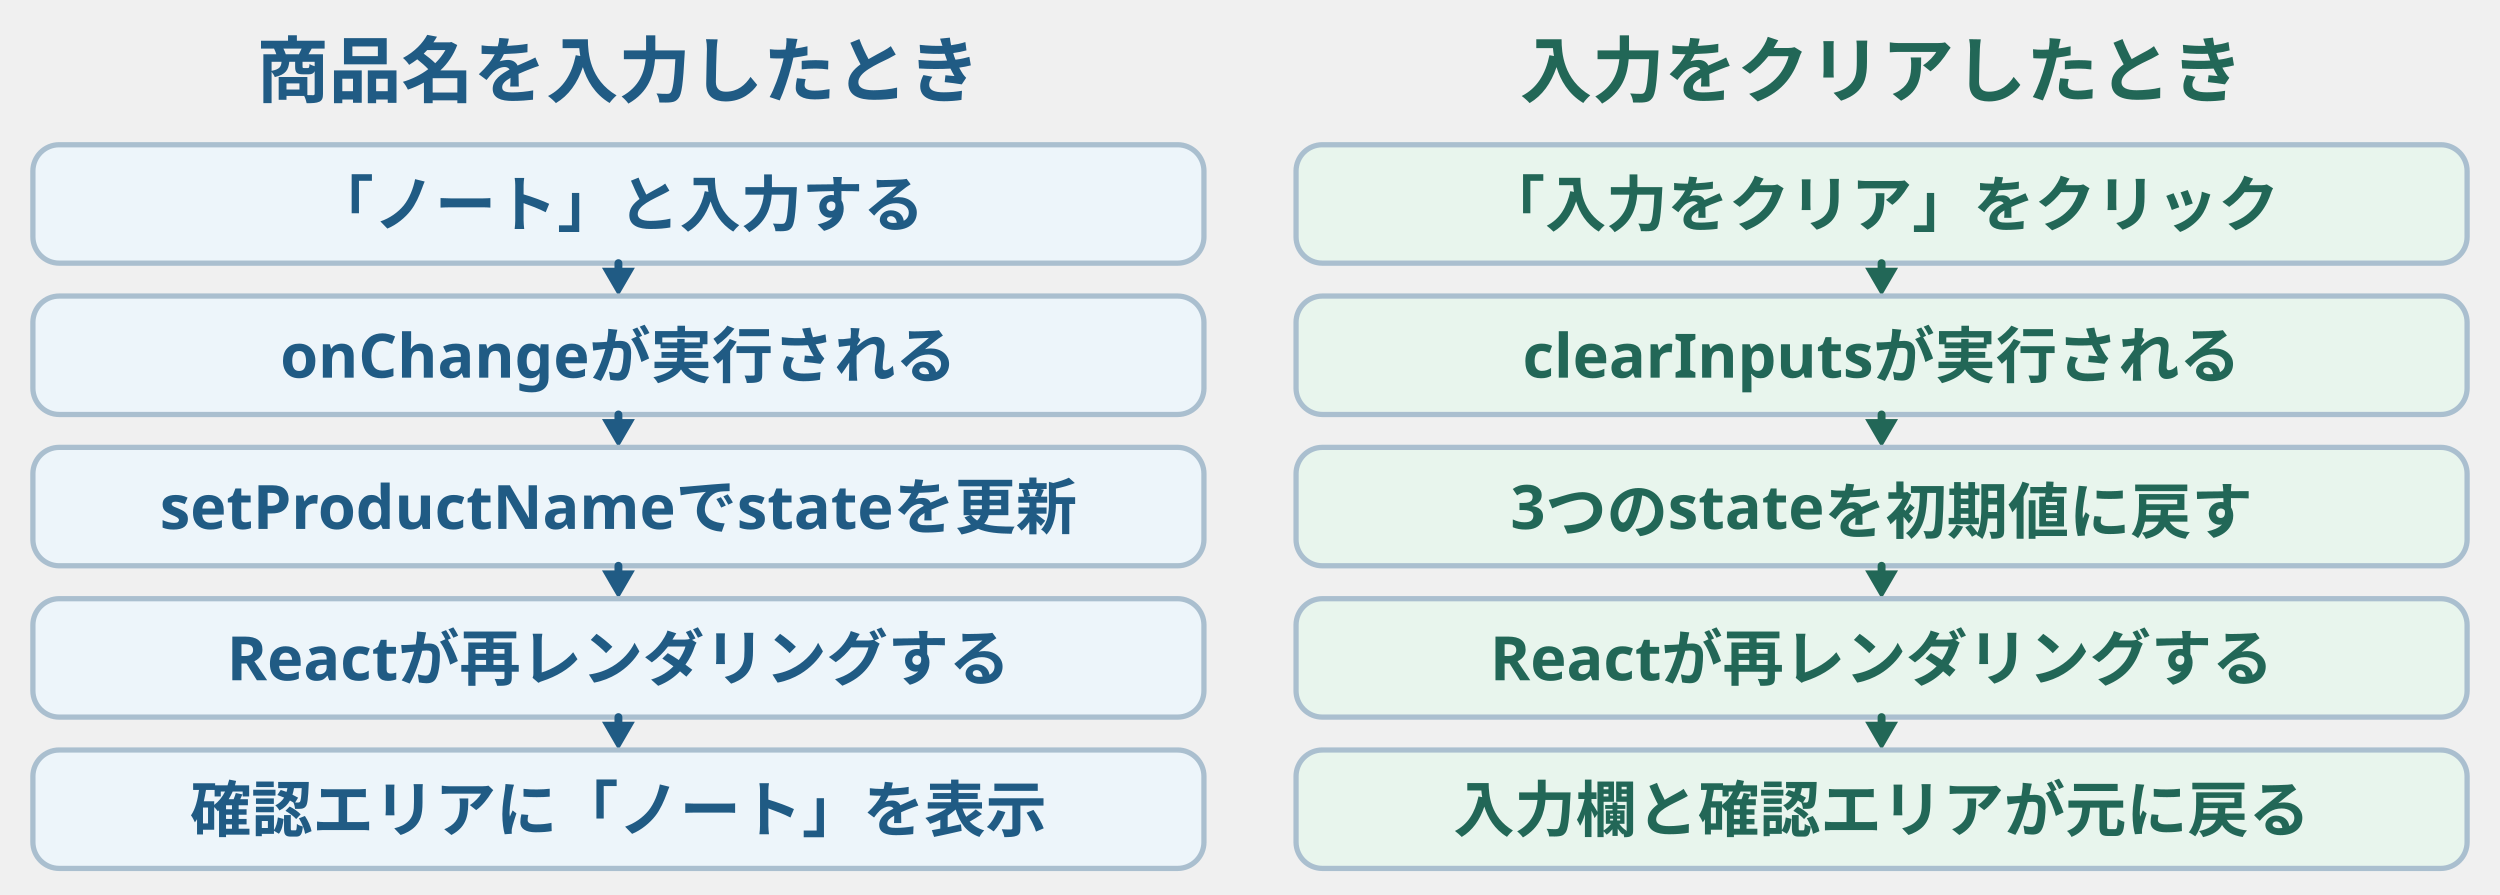
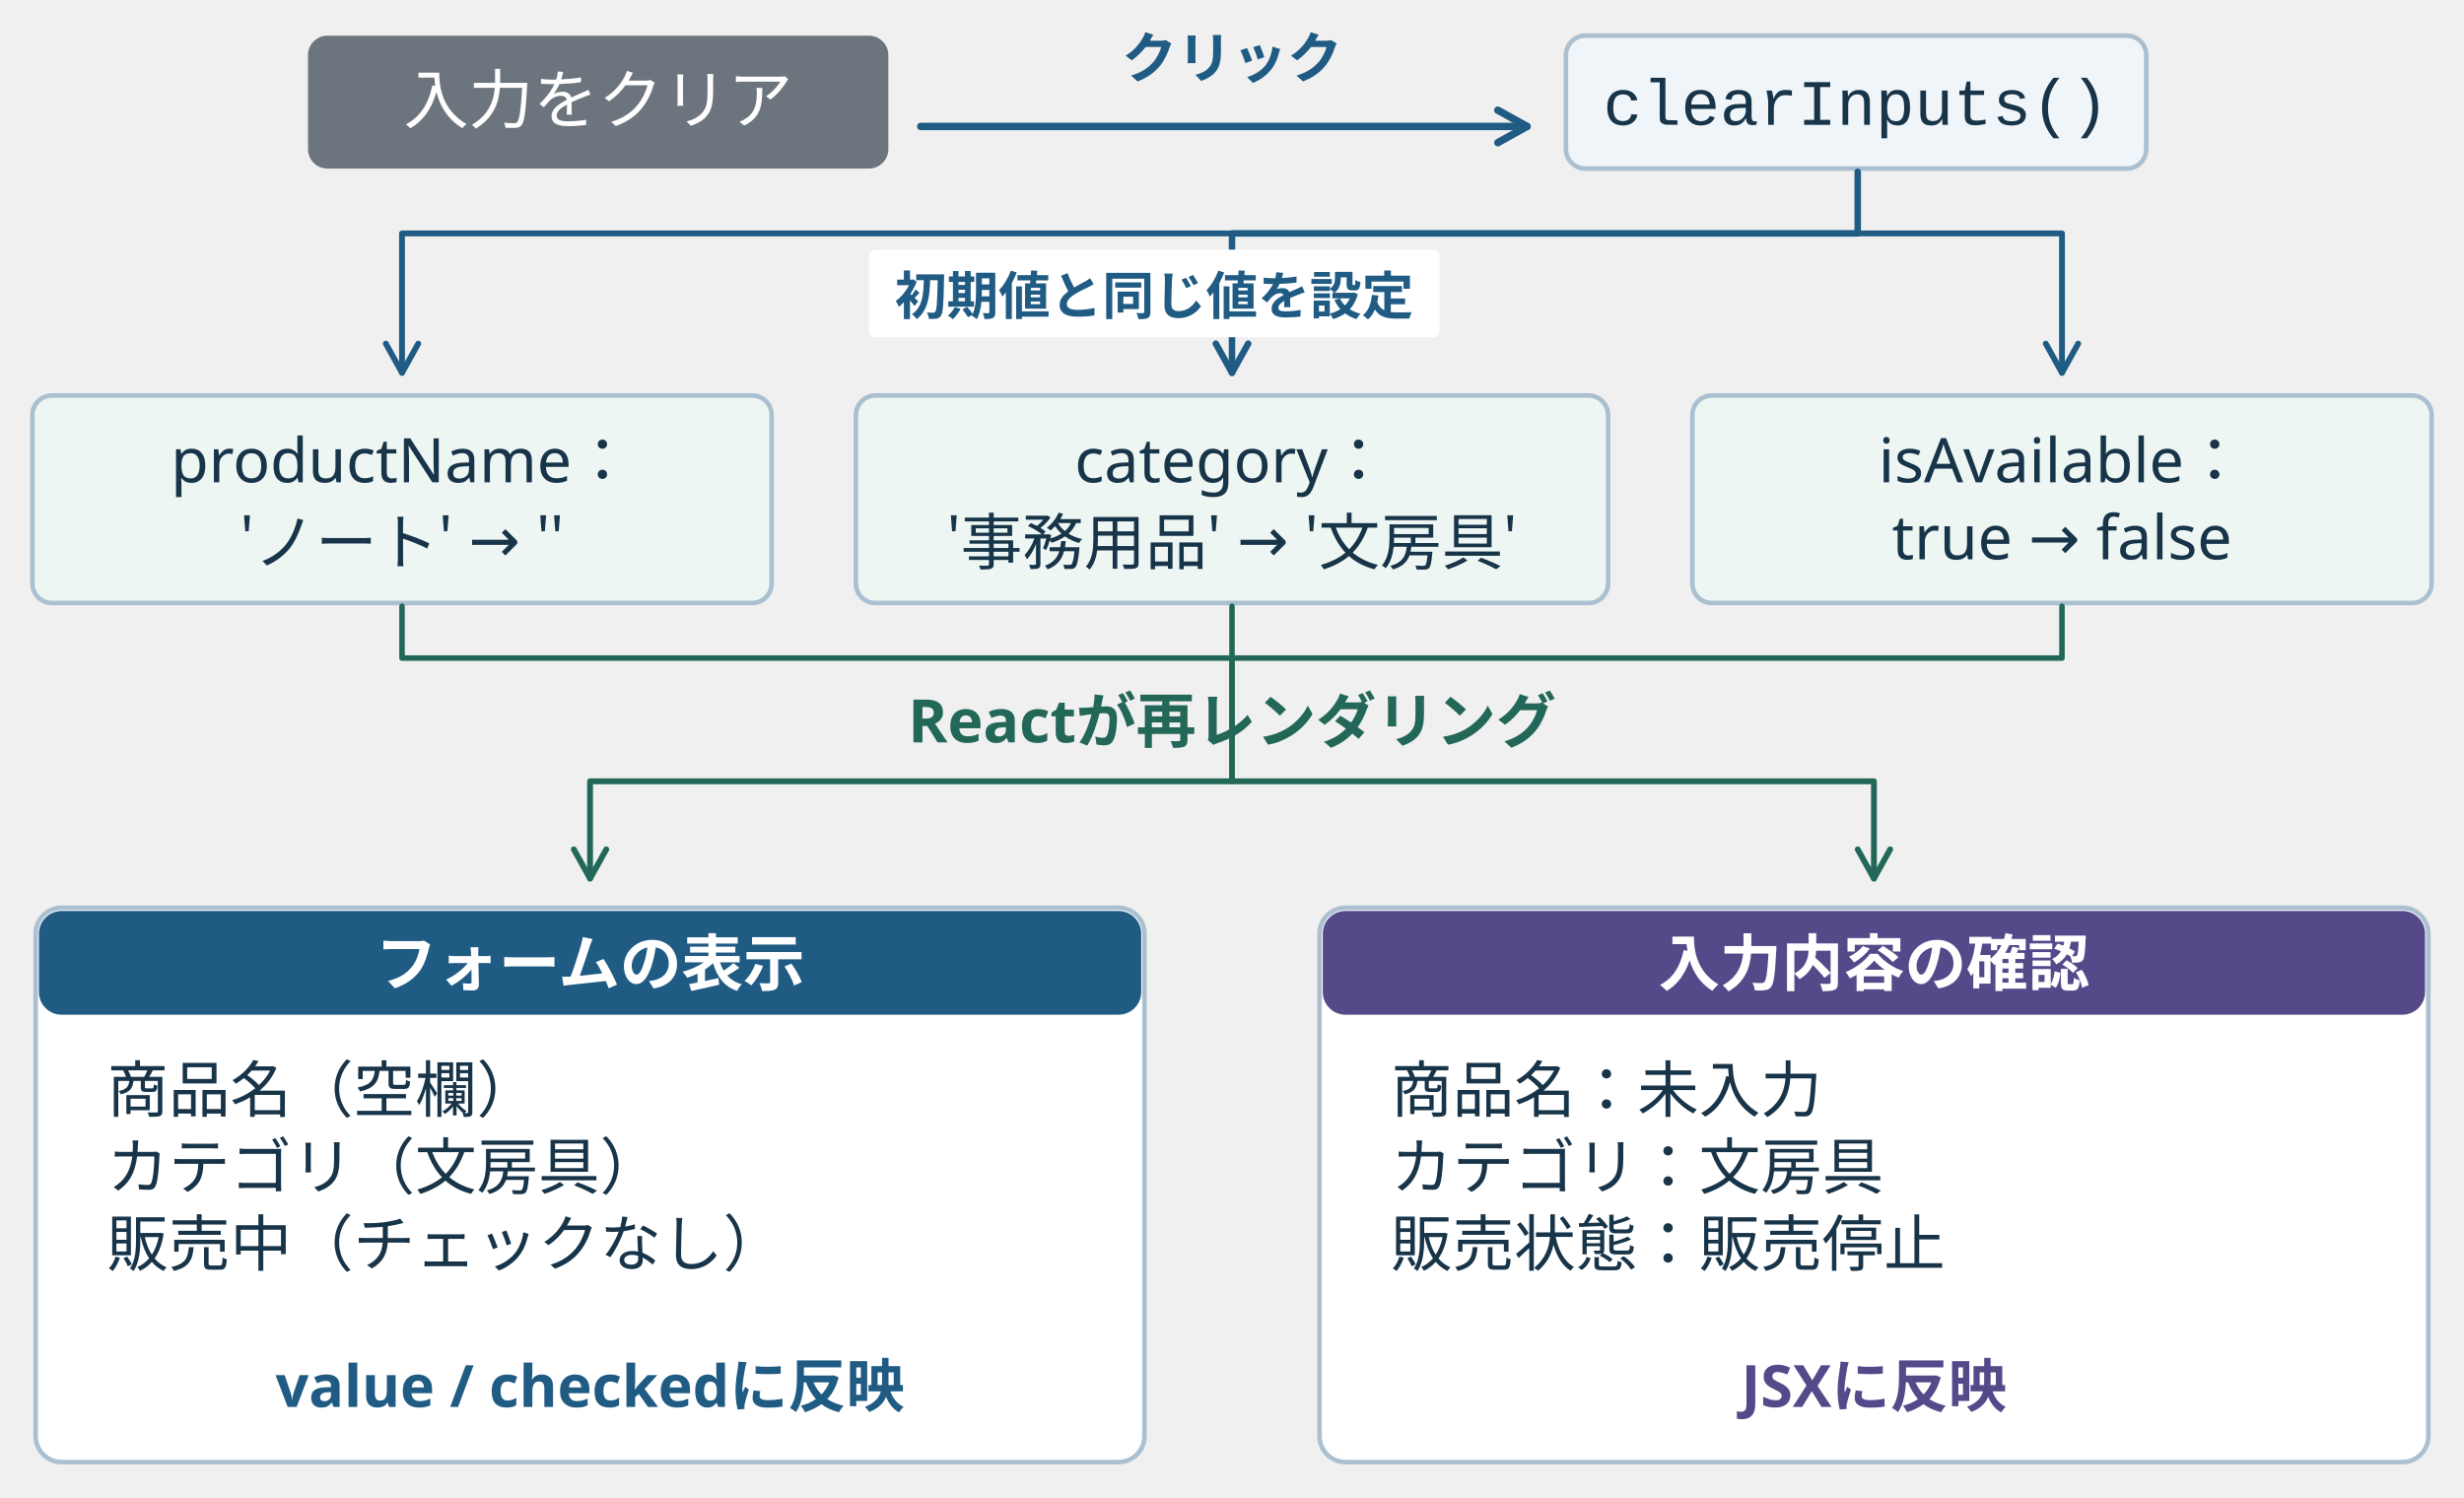
- <svg xmlns="http://www.w3.org/2000/svg" width="380" height="136" viewBox="0 0 380 136">
-   <text x="94" y="14.7" font-size="11.0" fill="#205b84" font-weight="700" text-anchor="middle" font-family="Meiryo, sans-serif">商品名を入力したとき</text>
-   <rect x="5" y="22" width="178" height="18" rx="4" fill="#edf5fa" stroke="#aabfcf" stroke-width="0.8" />
-   <text x="94" y="34.4" font-size="9.3" fill="#205b84" font-weight="700" text-anchor="middle" font-family="Meiryo, sans-serif">「ノート」と入力する</text>
-   <path d="M 94 40 L 94.00 40.70" fill="none" stroke="#205b84" stroke-width="1.2" stroke-linecap="round" stroke-linejoin="round" />
-   <path d="M 94 45 L 96.50 40.70 L 91.50 40.70 Z" fill="#205b84" />
-   <rect x="5" y="45" width="178" height="18" rx="4" fill="#edf5fa" stroke="#aabfcf" stroke-width="0.8" />
-   <text x="94" y="57.4" font-size="9.3" fill="#205b84" font-weight="700" text-anchor="middle" font-family="Meiryo, sans-serif">onChangeが実行される</text>
-   <path d="M 94 63 L 94.00 63.70" fill="none" stroke="#205b84" stroke-width="1.2" stroke-linecap="round" stroke-linejoin="round" />
-   <path d="M 94 68 L 96.50 63.70 L 91.50 63.70 Z" fill="#205b84" />
-   <rect x="5" y="68" width="178" height="18" rx="4" fill="#edf5fa" stroke="#aabfcf" stroke-width="0.8" />
-   <text x="94" y="80.4" font-size="9.3" fill="#205b84" font-weight="700" text-anchor="middle" font-family="Meiryo, sans-serif">setProductNameでstateを更新</text>
-   <path d="M 94 86 L 94.00 86.70" fill="none" stroke="#205b84" stroke-width="1.2" stroke-linecap="round" stroke-linejoin="round" />
-   <path d="M 94 91 L 96.50 86.70 L 91.50 86.70 Z" fill="#205b84" />
-   <rect x="5" y="91" width="178" height="18" rx="4" fill="#edf5fa" stroke="#aabfcf" stroke-width="0.8" />
-   <text x="94" y="103.4" font-size="9.3" fill="#205b84" font-weight="700" text-anchor="middle" font-family="Meiryo, sans-serif">Reactが再レンダリングする</text>
-   <path d="M 94 109 L 94.00 109.70" fill="none" stroke="#205b84" stroke-width="1.2" stroke-linecap="round" stroke-linejoin="round" />
-   <path d="M 94 114 L 96.50 109.70 L 91.50 109.70 Z" fill="#205b84" />
-   <rect x="5" y="114" width="178" height="18" rx="4" fill="#edf5fa" stroke="#aabfcf" stroke-width="0.8" />
-   <text x="94" y="126.4" font-size="9.3" fill="#205b84" font-weight="700" text-anchor="middle" font-family="Meiryo, sans-serif">確認エリアに「ノート」を表示</text>
-   <text x="286" y="14.7" font-size="11.0" fill="#226757" font-weight="700" text-anchor="middle" font-family="Meiryo, sans-serif">入力をクリアしたとき</text>
-   <rect x="197" y="22" width="178" height="18" rx="4" fill="#e8f5ed" stroke="#aabfcf" stroke-width="0.8" />
-   <text x="286" y="34.4" font-size="9.3" fill="#226757" font-weight="700" text-anchor="middle" font-family="Meiryo, sans-serif">「入力をクリア」をクリック</text>
-   <path d="M 286 40 L 286.00 40.70" fill="none" stroke="#226757" stroke-width="1.2" stroke-linecap="round" stroke-linejoin="round" />
-   <path d="M 286 45 L 288.50 40.70 L 283.50 40.70 Z" fill="#226757" />
-   <rect x="197" y="45" width="178" height="18" rx="4" fill="#e8f5ed" stroke="#aabfcf" stroke-width="0.8" />
-   <text x="286" y="57.4" font-size="9.3" fill="#226757" font-weight="700" text-anchor="middle" font-family="Meiryo, sans-serif">clearInputsが実行される</text>
-   <path d="M 286 63 L 286.00 63.70" fill="none" stroke="#226757" stroke-width="1.2" stroke-linecap="round" stroke-linejoin="round" />
-   <path d="M 286 68 L 288.50 63.70 L 283.50 63.70 Z" fill="#226757" />
-   <rect x="197" y="68" width="178" height="18" rx="4" fill="#e8f5ed" stroke="#aabfcf" stroke-width="0.8" />
-   <text x="286" y="80.4" font-size="9.3" fill="#226757" font-weight="700" text-anchor="middle" font-family="Meiryo, sans-serif">3つのstateを初期値に戻す</text>
-   <path d="M 286 86 L 286.00 86.70" fill="none" stroke="#226757" stroke-width="1.2" stroke-linecap="round" stroke-linejoin="round" />
-   <path d="M 286 91 L 288.50 86.70 L 283.50 86.70 Z" fill="#226757" />
-   <rect x="197" y="91" width="178" height="18" rx="4" fill="#e8f5ed" stroke="#aabfcf" stroke-width="0.8" />
-   <text x="286" y="103.4" font-size="9.3" fill="#226757" font-weight="700" text-anchor="middle" font-family="Meiryo, sans-serif">Reactが再レンダリングする</text>
-   <path d="M 286 109 L 286.00 109.70" fill="none" stroke="#226757" stroke-width="1.2" stroke-linecap="round" stroke-linejoin="round" />
-   <path d="M 286 114 L 288.50 109.70 L 283.50 109.70 Z" fill="#226757" />
-   <rect x="197" y="114" width="178" height="18" rx="4" fill="#e8f5ed" stroke="#aabfcf" stroke-width="0.8" />
-   <text x="286" y="126.4" font-size="9.3" fill="#226757" font-weight="700" text-anchor="middle" font-family="Meiryo, sans-serif">入力欄と確認エリアが元に戻る</text>
+ <svg xmlns="http://www.w3.org/2000/svg" width="760" height="462" viewBox="0 0 760 462">
+   <rect x="95" y="11" width="179" height="41" rx="6" fill="#6c757d" stroke="none" stroke-width="1.4" />
+   <text x="184.5" y="38" font-family="Meiryo, MS Gothic, sans-serif" font-size="20" fill="white" font-weight="400" text-anchor="middle">入力をクリア</text>
+   <text x="380" y="24" font-family="Meiryo, MS Gothic, sans-serif" font-size="17" fill="#205b84" font-weight="700" text-anchor="middle">クリック</text>
+   <polyline points="284,39 471,39" fill="none" stroke="#205b84" stroke-width="2.3" stroke-linejoin="round" stroke-linecap="round" />
+   <polyline points="462,34 471,39 462,44" fill="none" stroke="#205b84" stroke-width="2.3" stroke-linejoin="round" stroke-linecap="round" />
+   <rect x="483" y="11" width="179" height="41" rx="6" fill="#f0f5fa" stroke="#aabfcf" stroke-width="1.4" />
+   <text x="572.5" y="38.5" font-family="Courier New, MS Gothic" font-size="20" fill="#183449" font-weight="400" text-anchor="middle">clearInputs()</text>
+   <polyline points="573,53 573,72 380,72 380,115" fill="none" stroke="#205b84" stroke-width="2" stroke-linejoin="round" stroke-linecap="round" />
+   <polyline points="385,106 380,115 375,106" fill="none" stroke="#205b84" stroke-width="2" stroke-linejoin="round" stroke-linecap="round" />
+   <polyline points="380,72 124,72 124,115" fill="none" stroke="#205b84" stroke-width="1.8" stroke-linejoin="round" stroke-linecap="round" />
+   <polyline points="129,106 124,115 119,106" fill="none" stroke="#205b84" stroke-width="1.8" stroke-linejoin="round" stroke-linecap="round" />
+   <polyline points="380,72 636,72 636,115" fill="none" stroke="#205b84" stroke-width="1.8" stroke-linejoin="round" stroke-linecap="round" />
+   <polyline points="641,106 636,115 631,106" fill="none" stroke="#205b84" stroke-width="1.8" stroke-linejoin="round" stroke-linecap="round" />
+   <rect x="268" y="77" width="176" height="27" rx="2" fill="white" stroke="none" stroke-width="1.4" />
+   <text x="356" y="97" font-family="Meiryo, MS Gothic, sans-serif" font-size="16" fill="#205b84" font-weight="700" text-anchor="middle">初期値と同じ値を設定</text>
+   <rect x="10" y="122" width="228" height="64" rx="6" fill="#edf6f3" stroke="#aabfcf" stroke-width="1.4" />
+   <text x="124" y="148.775" font-family="Meiryo, MS Gothic, sans-serif" font-size="19" fill="#183449" font-weight="400" text-anchor="middle">productName：</text>
+   <text x="124" y="172.525" font-family="Meiryo, MS Gothic, sans-serif" font-size="19" fill="#183449" font-weight="400" text-anchor="middle">'ノート' → ''</text>
+   <rect x="264" y="122" width="232" height="64" rx="6" fill="#edf6f3" stroke="#aabfcf" stroke-width="1.4" />
+   <text x="380" y="148.775" font-family="Meiryo, MS Gothic, sans-serif" font-size="19" fill="#183449" font-weight="400" text-anchor="middle">category：</text>
+   <text x="380" y="172.525" font-family="Meiryo, MS Gothic, sans-serif" font-size="19" fill="#183449" font-weight="400" text-anchor="middle">'事務用品' → '文房具'</text>
+   <rect x="522" y="122" width="228" height="64" rx="6" fill="#edf6f3" stroke="#aabfcf" stroke-width="1.4" />
+   <text x="636" y="148.775" font-family="Meiryo, MS Gothic, sans-serif" font-size="19" fill="#183449" font-weight="400" text-anchor="middle">isAvailable：</text>
+   <text x="636" y="172.525" font-family="Meiryo, MS Gothic, sans-serif" font-size="19" fill="#183449" font-weight="400" text-anchor="middle">true → false</text>
+   <polyline points="124,187 124,203 380,203" fill="none" stroke="#226757" stroke-width="1.7" stroke-linejoin="round" stroke-linecap="round" />
+   <polyline points="380,187 380,203 380,203" fill="none" stroke="#226757" stroke-width="1.7" stroke-linejoin="round" stroke-linecap="round" />
+   <polyline points="636,187 636,203 380,203" fill="none" stroke="#226757" stroke-width="1.7" stroke-linejoin="round" stroke-linecap="round" />
+   <polyline points="380,203 380,241 182,241 182,271" fill="none" stroke="#226757" stroke-width="1.8" stroke-linejoin="round" stroke-linecap="round" />
+   <polyline points="187,262 182,271 177,262" fill="none" stroke="#226757" stroke-width="1.8" stroke-linejoin="round" stroke-linecap="round" />
+   <polyline points="380,241 578,241 578,271" fill="none" stroke="#226757" stroke-width="1.8" stroke-linejoin="round" stroke-linecap="round" />
+   <polyline points="583,262 578,271 573,262" fill="none" stroke="#226757" stroke-width="1.8" stroke-linejoin="round" stroke-linecap="round" />
+   <text x="380" y="229" font-family="Meiryo, MS Gothic, sans-serif" font-size="18.5" fill="#226757" font-weight="700" text-anchor="middle">Reactが再レンダリング</text>
+   <rect x="11" y="280" width="342" height="171" rx="8" fill="white" stroke="#aabfcf" stroke-width="1.4" />
+   <rect x="12" y="281" width="340" height="32" rx="7" fill="#205b84" stroke="none" stroke-width="1.4" />
+   <text x="182" y="304" font-family="Meiryo, MS Gothic, sans-serif" font-size="19" fill="white" font-weight="700" text-anchor="middle">フォームの表示</text>
+   <rect x="407" y="280" width="342" height="171" rx="8" fill="white" stroke="#aabfcf" stroke-width="1.4" />
+   <rect x="408" y="281" width="340" height="32" rx="7" fill="#55498a" stroke="none" stroke-width="1.4" />
+   <text x="578" y="304" font-family="Meiryo, MS Gothic, sans-serif" font-size="19" fill="white" font-weight="700" text-anchor="middle">入力内容の確認</text>
+   <text x="33" y="343" font-family="Meiryo, MS Gothic, sans-serif" font-size="19" fill="#183449" font-weight="400" text-anchor="start">商品名（空欄）</text>
+   <text x="33" y="366.75" font-family="Meiryo, MS Gothic, sans-serif" font-size="19" fill="#183449" font-weight="400" text-anchor="start">カテゴリ（文房具）</text>
+   <text x="33" y="390.5" font-family="Meiryo, MS Gothic, sans-serif" font-size="19" fill="#183449" font-weight="400" text-anchor="start">販売中（チェックなし）</text>
+   <text x="429" y="343" font-family="Meiryo, MS Gothic, sans-serif" font-size="19" fill="#183449" font-weight="400" text-anchor="start">商品名：未入力</text>
+   <text x="429" y="366.75" font-family="Meiryo, MS Gothic, sans-serif" font-size="19" fill="#183449" font-weight="400" text-anchor="start">カテゴリ：文房具</text>
+   <text x="429" y="390.5" font-family="Meiryo, MS Gothic, sans-serif" font-size="19" fill="#183449" font-weight="400" text-anchor="start">販売状態：販売停止</text>
+   <text x="182" y="434" font-family="Meiryo, MS Gothic, sans-serif" font-size="18" fill="#205b84" font-weight="700" text-anchor="middle">value / checkedに反映</text>
+   <text x="578" y="434" font-family="Meiryo, MS Gothic, sans-serif" font-size="18" fill="#55498a" font-weight="700" text-anchor="middle">JSXに反映</text>
</svg>
